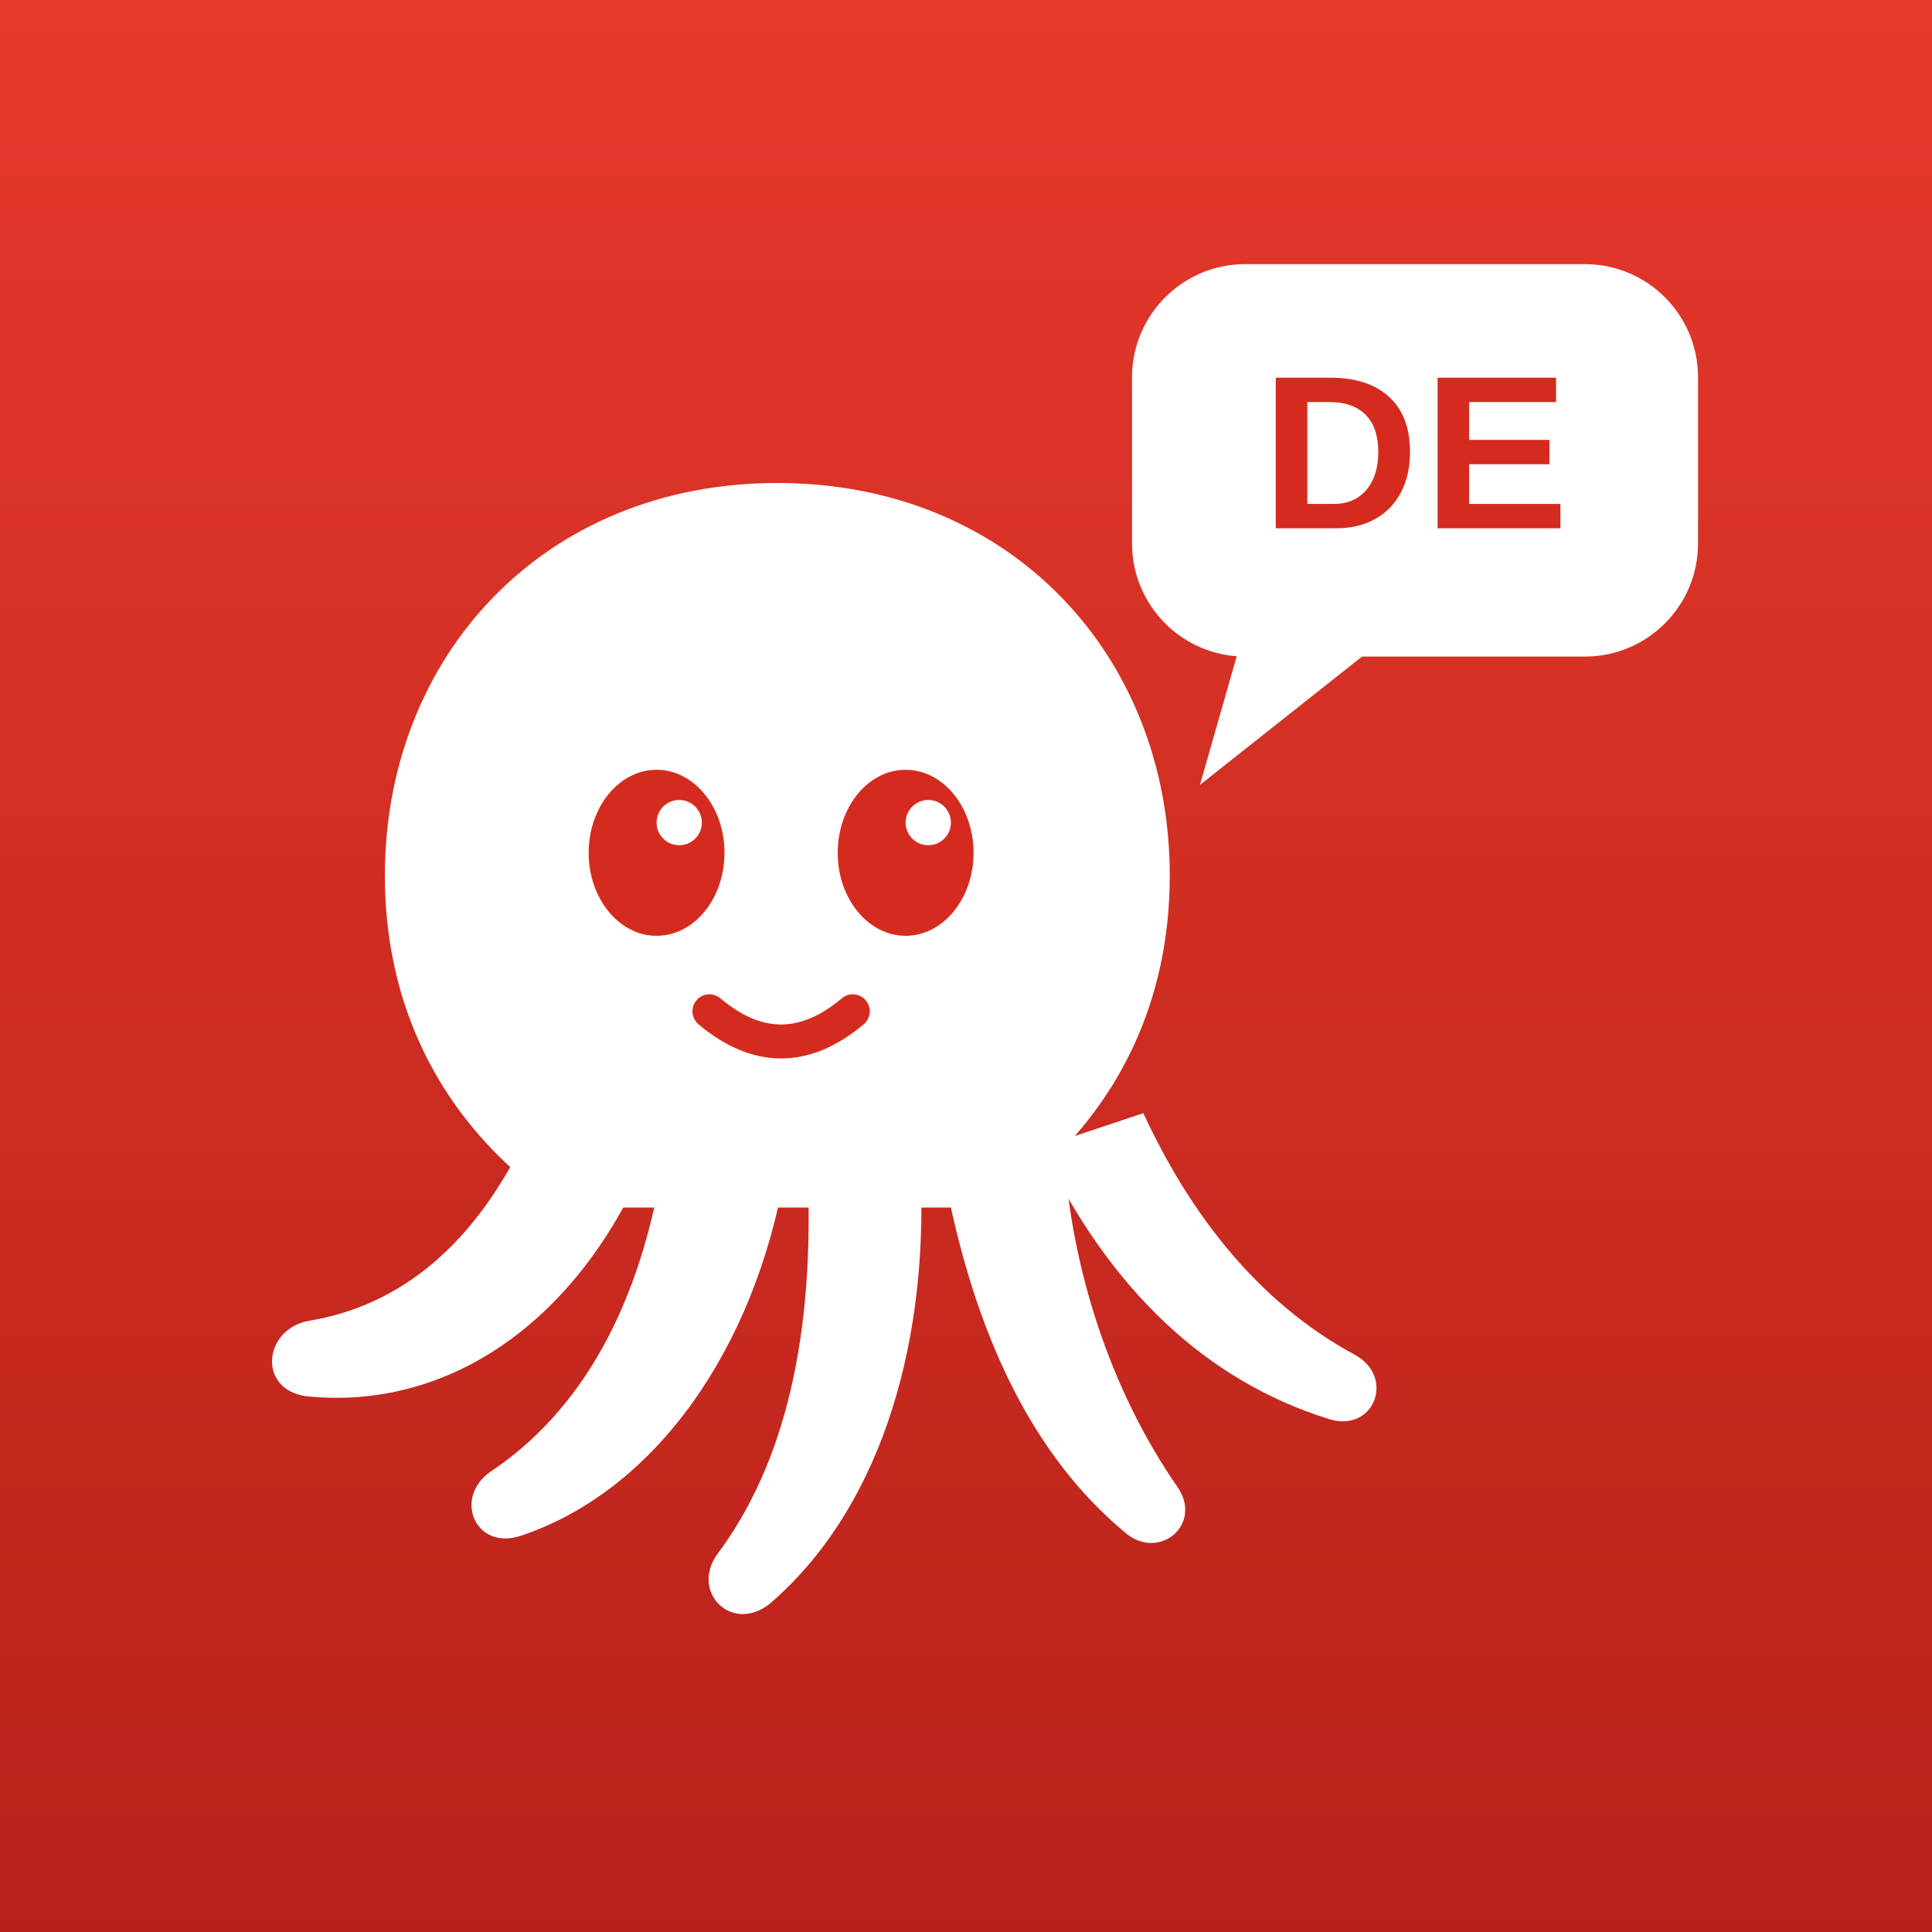
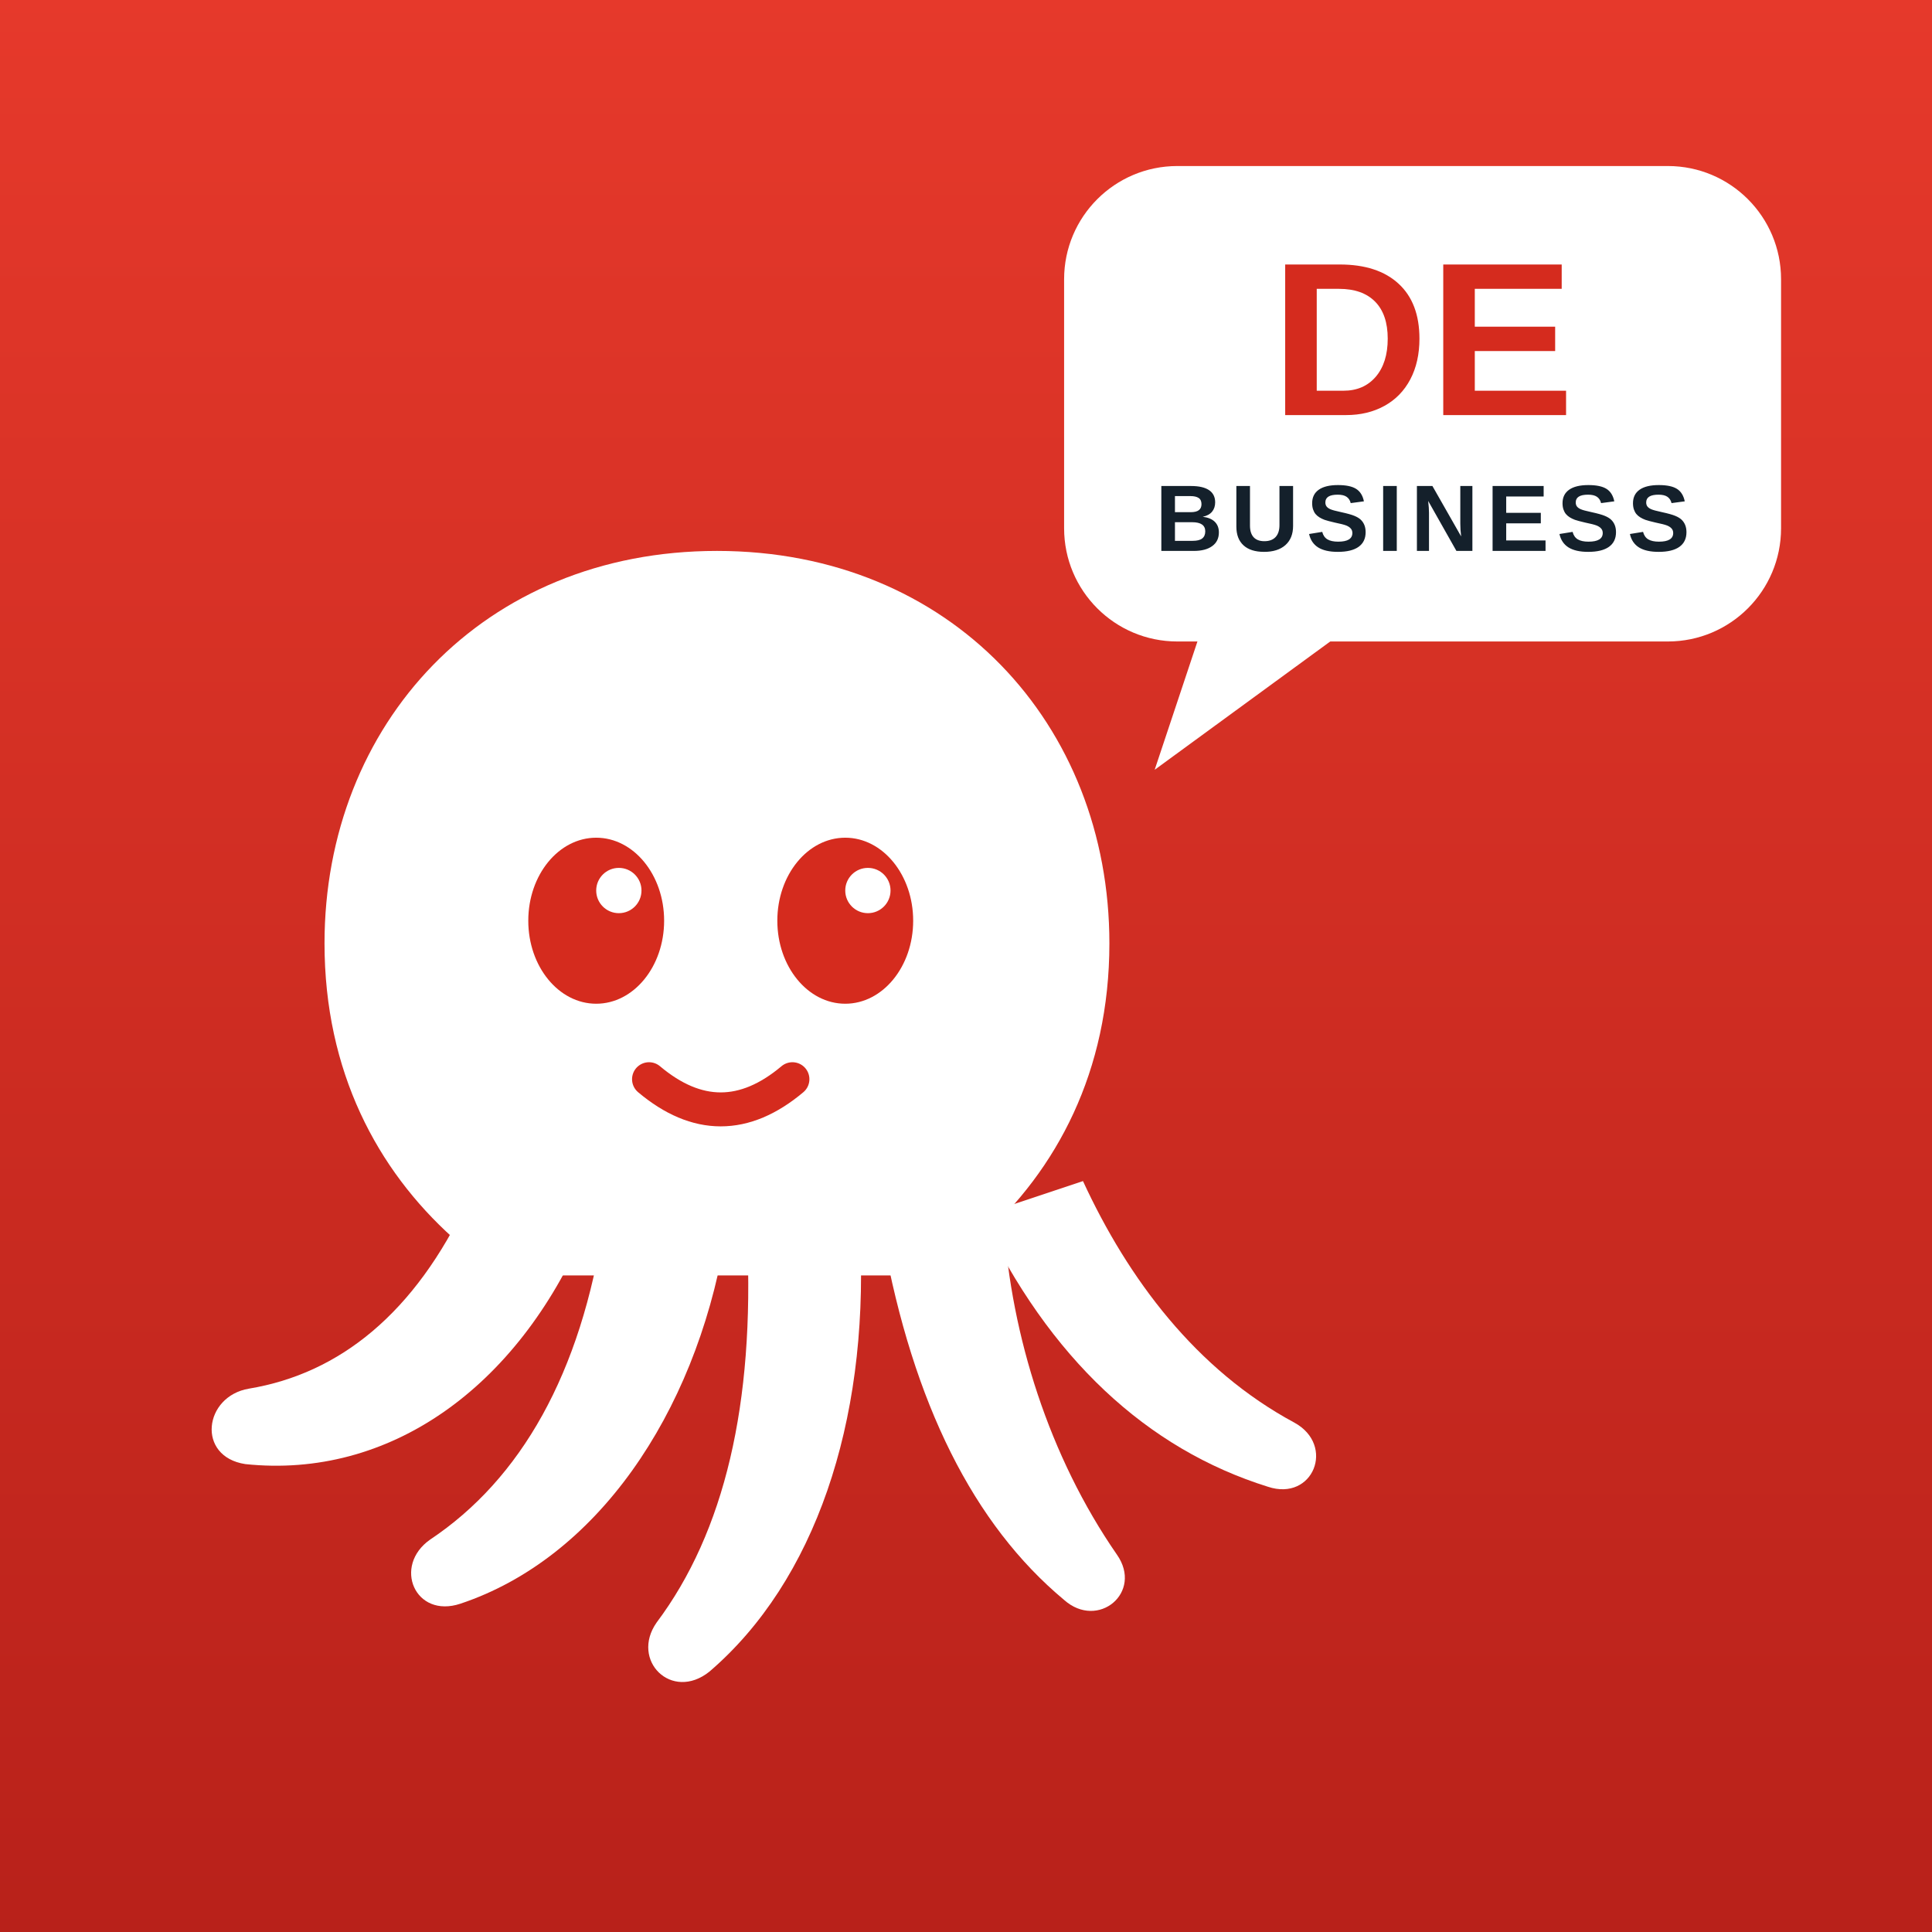
<svg xmlns="http://www.w3.org/2000/svg" viewBox="0 0 512 512" width="512" height="512">
  <defs>
    <linearGradient id="bg" x1="0" y1="0" x2="0" y2="1">
      <stop offset="0" stop-color="#E6392B" />
      <stop offset="1" stop-color="#B8211A" />
    </linearGradient>
  </defs>
  <rect width="512" height="512" fill="url(#bg)" />
-   <g transform="translate(300 70)">
-     <rect x="0" y="0" width="150" height="104" rx="30" fill="#FFFFFF" />
-     <path d="M30 96 L18 138 L66 100 Z" fill="#FFFFFF" />
-     <text x="75" y="70" text-anchor="middle" font-family="Arial Black, Arial, Helvetica, sans-serif" font-weight="900" font-size="58" fill="#D52B1E" letter-spacing="1">DE</text>
+   <g transform="translate(282 44)">
+     <rect x="0" y="0" width="190" height="126" rx="30" fill="#FFFFFF" />
+     <path d="M38 118 L24 160 L76 122 Z" fill="#FFFFFF" />
+     <text x="95" y="66" text-anchor="middle" font-family="Arial Black, Arial, Helvetica, sans-serif" font-weight="900" font-size="58" fill="#D52B1E">DE</text>
+     <text x="95" y="102" text-anchor="middle" font-family="Arial, Helvetica, sans-serif" font-weight="700" font-size="25" letter-spacing="2" fill="#14202B">BUSINESS</text>
  </g>
-   <g fill="#FFFFFF">
-     <path d="M206 128c-62 0-104 46-104 104 0 34 14 60 34 78h140c20-18 34-44 34-78 0-58-42-104-104-104z" />
-     <rect x="138" y="290" width="138" height="30" rx="12" />
-     <path d="M140 300c-14 30-34 46-58 50-12 2-14 18-1 20 38 4 72-20 90-62z" />
-     <path d="M176 306c-6 40-22 68-46 84-10 7-4 21 8 17 36-12 62-50 70-96z" />
-     <path d="M214 310c2 44-6 78-24 102-7 10 4 21 14 13 28-24 42-66 40-114z" />
-     <path d="M250 310c8 44 24 76 48 96 9 8 21-2 14-12-18-26-28-58-30-88z" />
-     <path d="M276 304c18 38 44 62 76 72 12 4 18-11 7-17-26-14-44-38-56-64z" />
+   <g transform="translate(-16 18)">
+     <g fill="#FFFFFF">
+       <path d="M206 128c-62 0-104 46-104 104 0 34 14 60 34 78h140c20-18 34-44 34-78 0-58-42-104-104-104z" />
+       <rect x="138" y="290" width="138" height="30" rx="12" />
+       <path d="M140 300c-14 30-34 46-58 50-12 2-14 18-1 20 38 4 72-20 90-62z" />
+       <path d="M176 306c-6 40-22 68-46 84-10 7-4 21 8 17 36-12 62-50 70-96z" />
+       <path d="M214 310c2 44-6 78-24 102-7 10 4 21 14 13 28-24 42-66 40-114z" />
+       <path d="M250 310c8 44 24 76 48 96 9 8 21-2 14-12-18-26-28-58-30-88z" />
+       <path d="M276 304c18 38 44 62 76 72 12 4 18-11 7-17-26-14-44-38-56-64z" />
+     </g>
+     <g fill="#D52B1E">
+       <ellipse cx="174" cy="226" rx="18" ry="22" />
+       <ellipse cx="240" cy="226" rx="18" ry="22" />
+     </g>
+     <g fill="#FFFFFF">
+       <circle cx="180" cy="218" r="6" />
+       <circle cx="246" cy="218" r="6" />
+     </g>
+     <path d="M188 268q19 16 38 0" fill="none" stroke="#D52B1E" stroke-width="9" stroke-linecap="round" />
  </g>
-   <g fill="#D52B1E">
-     <ellipse cx="174" cy="226" rx="18" ry="22" />
-     <ellipse cx="240" cy="226" rx="18" ry="22" />
-   </g>
-   <g fill="#FFFFFF">
-     <circle cx="180" cy="218" r="6" />
-     <circle cx="246" cy="218" r="6" />
-   </g>
-   <path d="M188 268q19 16 38 0" fill="none" stroke="#D52B1E" stroke-width="9" stroke-linecap="round" />
</svg>
